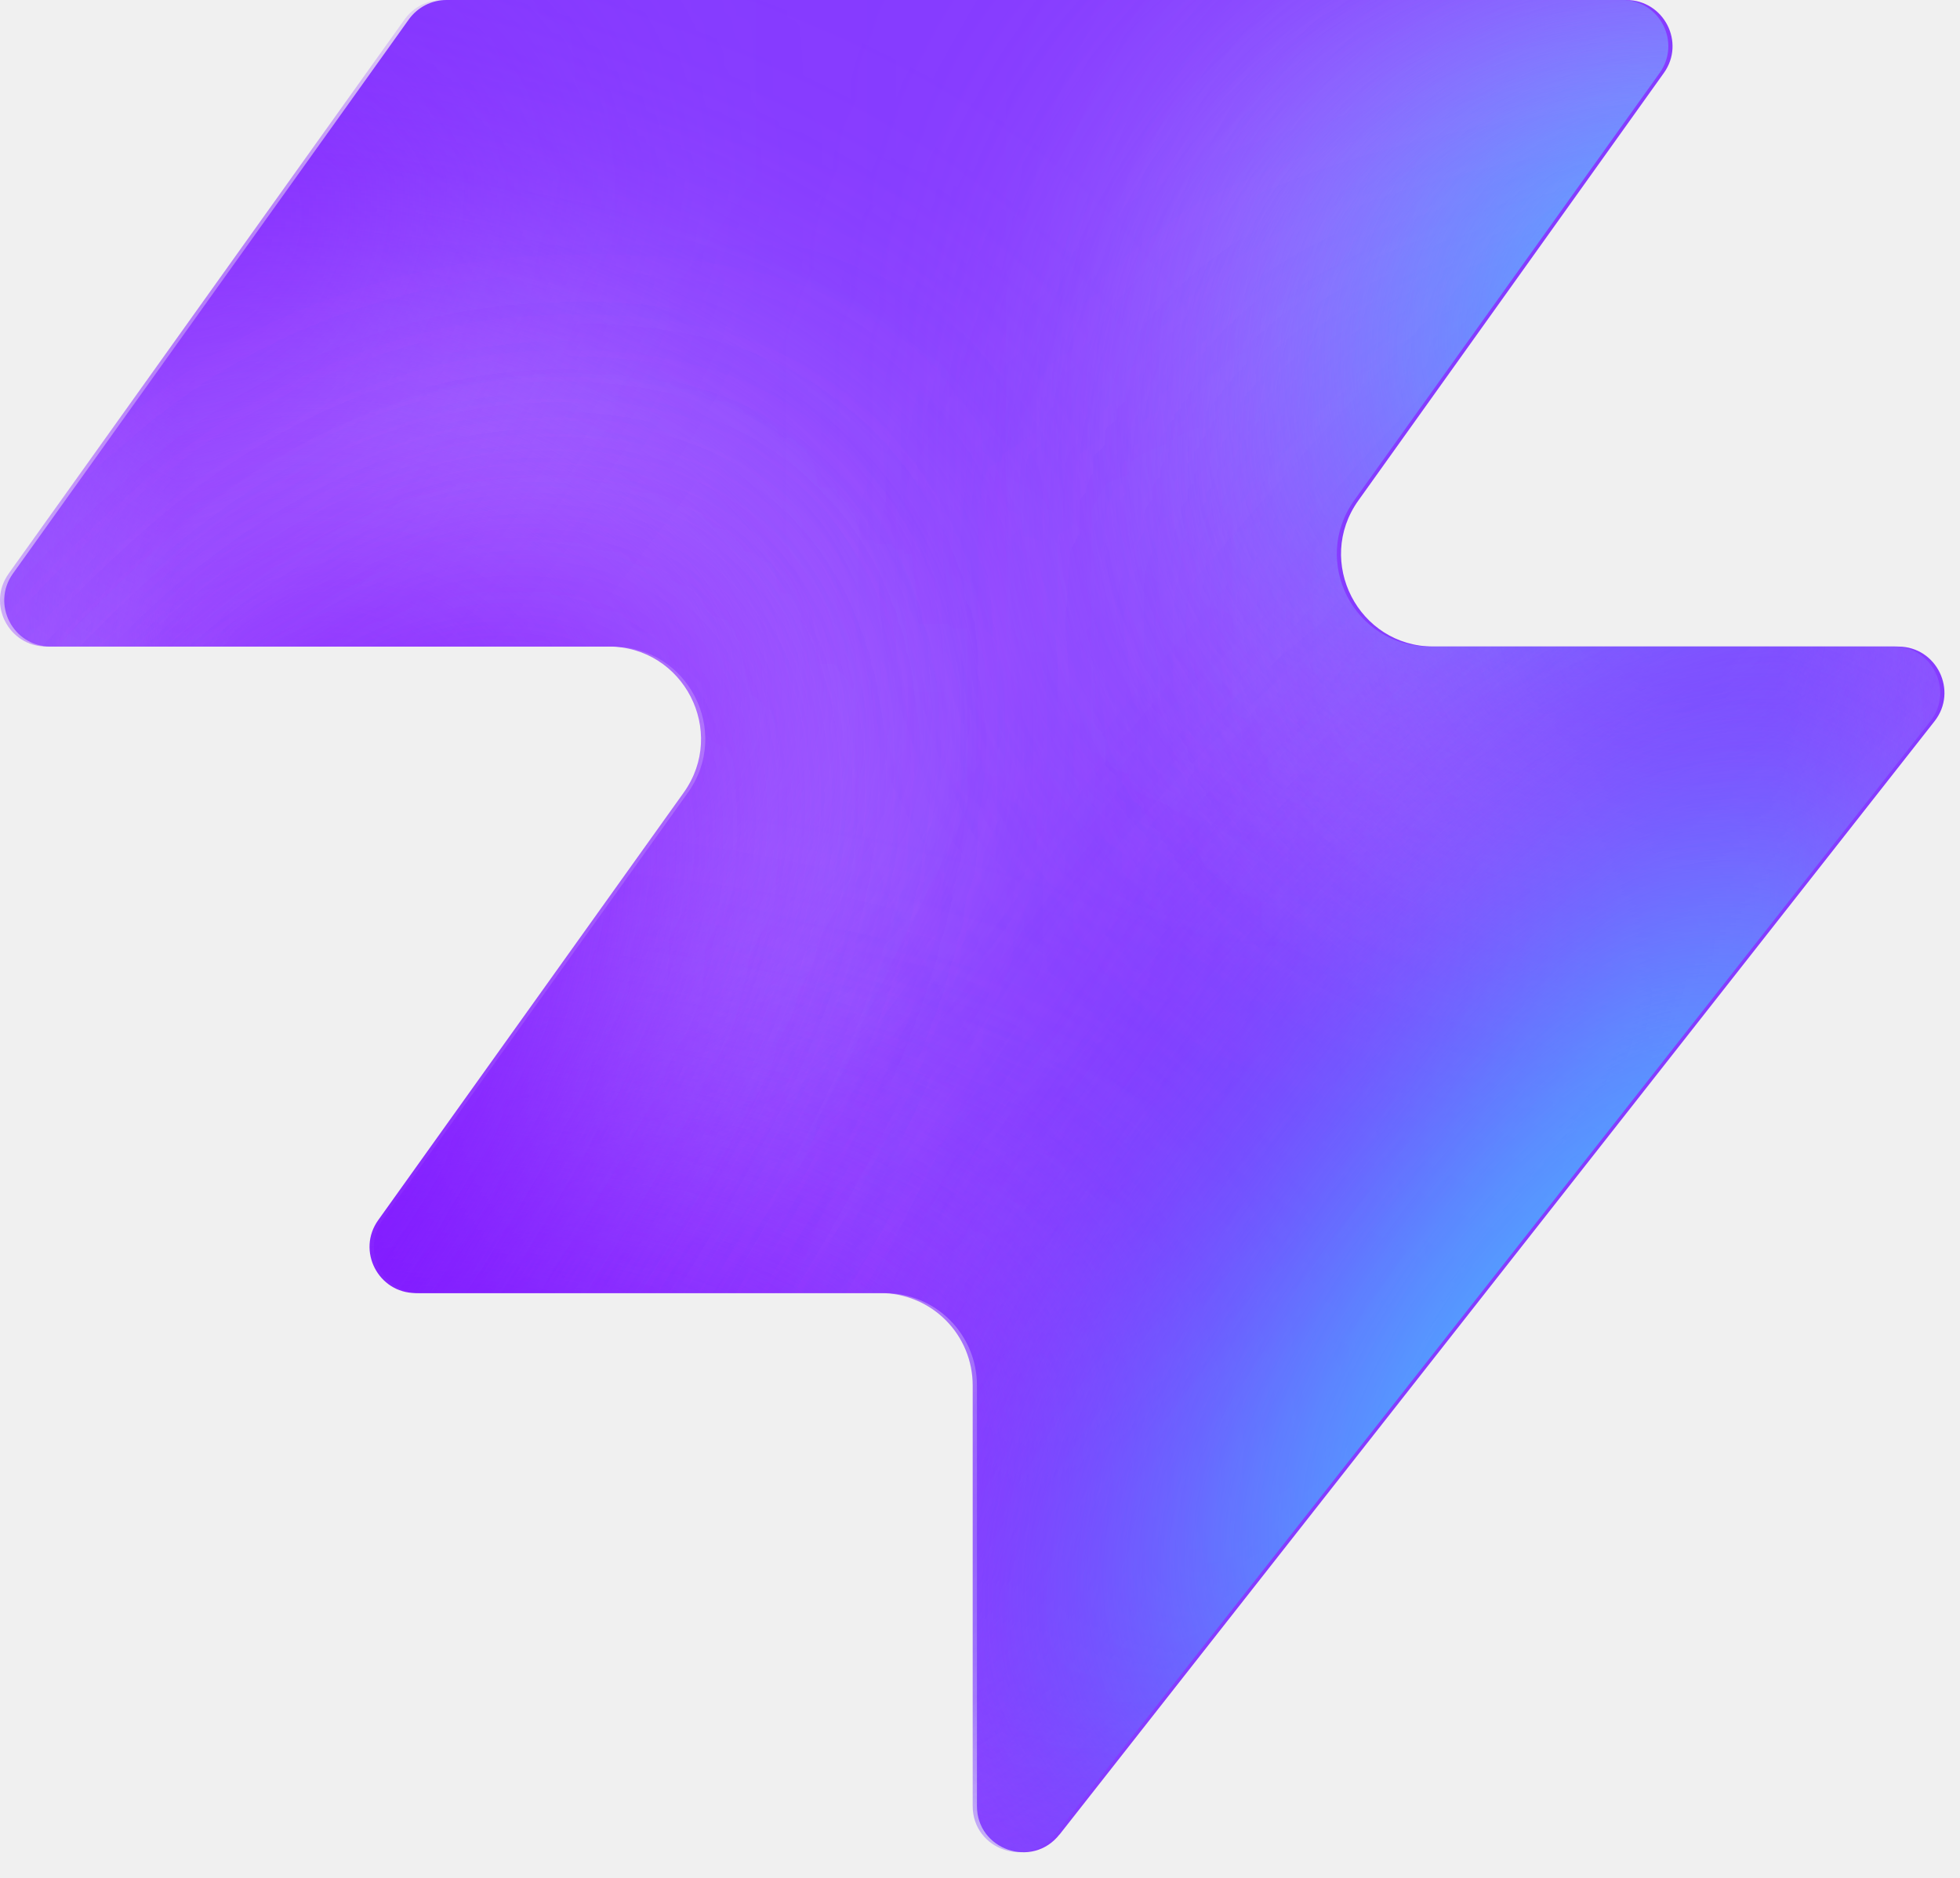
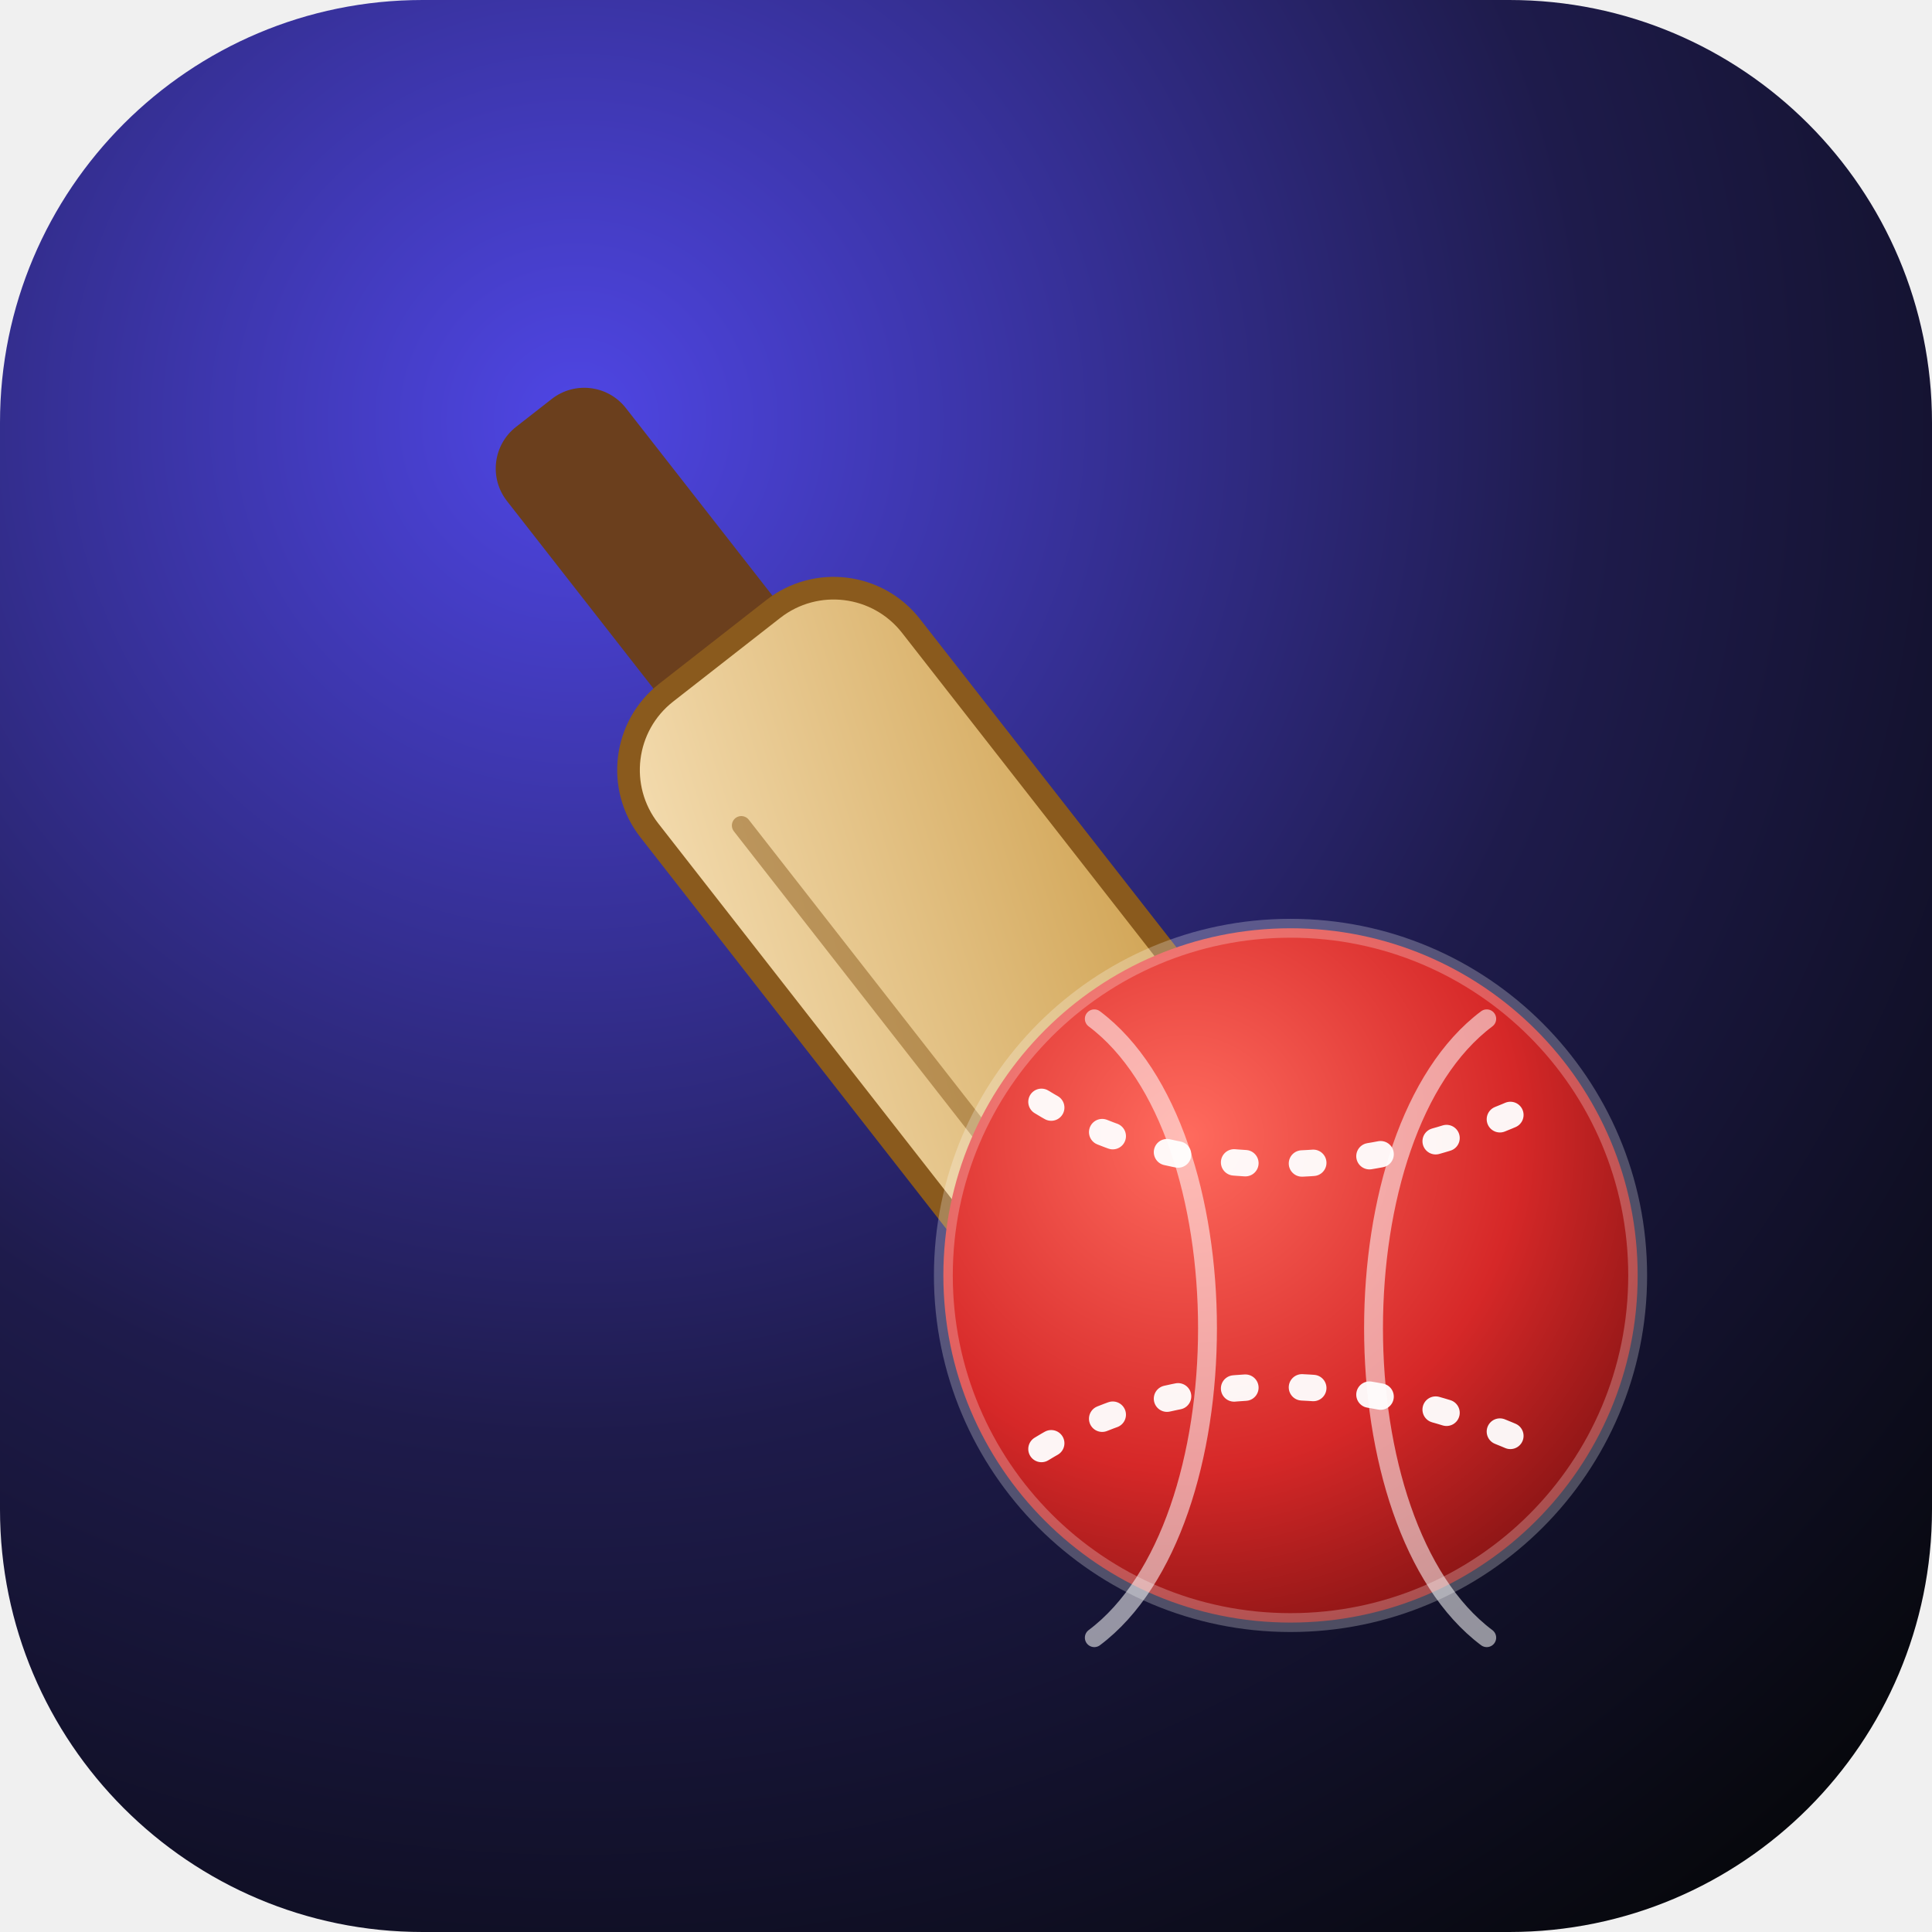
- <svg xmlns="http://www.w3.org/2000/svg" width="48" height="46" fill="none" viewBox="0 0 48 46">
-   <path fill="#863bff" d="M25.946 44.938c-.664.845-2.021.375-2.021-.698V33.937a2.26 2.26 0 0 0-2.262-2.262H10.287c-.92 0-1.456-1.04-.92-1.788l7.48-10.471c1.07-1.497 0-3.578-1.842-3.578H1.237c-.92 0-1.456-1.04-.92-1.788L10.013.474c.214-.297.556-.474.92-.474h28.894c.92 0 1.456 1.04.92 1.788l-7.48 10.471c-1.07 1.498 0 3.579 1.842 3.579h11.377c.943 0 1.473 1.088.89 1.83L25.947 44.94z" style="fill:#863bff;fill:color(display-p3 .525 .23 1);fill-opacity:1" />
-   <mask id="a" width="48" height="46" x="0" y="0" maskUnits="userSpaceOnUse" style="mask-type:alpha">
-     <path fill="#000" d="M25.842 44.938c-.664.844-2.021.375-2.021-.698V33.937a2.26 2.26 0 0 0-2.262-2.262H10.183c-.92 0-1.456-1.04-.92-1.788l7.48-10.471c1.07-1.498 0-3.579-1.842-3.579H1.133c-.92 0-1.456-1.04-.92-1.787L9.91.473c.214-.297.556-.474.92-.474h28.894c.92 0 1.456 1.04.92 1.788l-7.48 10.471c-1.07 1.498 0 3.578 1.842 3.578h11.377c.943 0 1.473 1.088.89 1.832L25.843 44.94z" style="fill:#000;fill-opacity:1" />
-   </mask>
-   <g mask="url(#a)">
-     <g filter="url(#b)">
-       <ellipse cx="5.508" cy="14.704" fill="#ede6ff" rx="5.508" ry="14.704" style="fill:#ede6ff;fill:color(display-p3 .927 .903 1);fill-opacity:1" transform="matrix(.00324 1 1 -.00324 -4.47 31.516)" />
-     </g>
-     <g filter="url(#c)">
-       <ellipse cx="10.399" cy="29.851" fill="#ede6ff" rx="10.399" ry="29.851" style="fill:#ede6ff;fill:color(display-p3 .927 .903 1);fill-opacity:1" transform="matrix(.00324 1 1 -.00324 -39.328 7.883)" />
-     </g>
-     <g filter="url(#d)">
-       <ellipse cx="5.508" cy="30.487" fill="#7e14ff" rx="5.508" ry="30.487" style="fill:#7e14ff;fill:color(display-p3 .492 .077 1);fill-opacity:1" transform="rotate(89.814 -25.913 -14.639)scale(1 -1)" />
-     </g>
-     <g filter="url(#e)">
-       <ellipse cx="5.508" cy="30.599" fill="#7e14ff" rx="5.508" ry="30.599" style="fill:#7e14ff;fill:color(display-p3 .492 .077 1);fill-opacity:1" transform="rotate(89.814 -32.644 -3.334)scale(1 -1)" />
-     </g>
-     <g filter="url(#f)">
-       <ellipse cx="5.508" cy="30.599" fill="#7e14ff" rx="5.508" ry="30.599" style="fill:#7e14ff;fill:color(display-p3 .492 .077 1);fill-opacity:1" transform="matrix(.00324 1 1 -.00324 -34.34 30.47)" />
-     </g>
-     <g filter="url(#g)">
-       <ellipse cx="14.072" cy="22.078" fill="#ede6ff" rx="14.072" ry="22.078" style="fill:#ede6ff;fill:color(display-p3 .927 .903 1);fill-opacity:1" transform="rotate(93.35 24.506 48.493)scale(-1 1)" />
-     </g>
-     <g filter="url(#h)">
-       <ellipse cx="3.47" cy="21.501" fill="#7e14ff" rx="3.47" ry="21.501" style="fill:#7e14ff;fill:color(display-p3 .492 .077 1);fill-opacity:1" transform="rotate(89.009 28.708 47.59)scale(-1 1)" />
-     </g>
-     <g filter="url(#i)">
-       <ellipse cx="3.47" cy="21.501" fill="#7e14ff" rx="3.47" ry="21.501" style="fill:#7e14ff;fill:color(display-p3 .492 .077 1);fill-opacity:1" transform="rotate(89.009 28.708 47.59)scale(-1 1)" />
-     </g>
-     <g filter="url(#j)">
-       <ellipse cx=".387" cy="8.972" fill="#7e14ff" rx="4.407" ry="29.108" style="fill:#7e14ff;fill:color(display-p3 .492 .077 1);fill-opacity:1" transform="rotate(39.51 .387 8.972)" />
-     </g>
-     <g filter="url(#k)">
-       <ellipse cx="47.523" cy="-6.092" fill="#7e14ff" rx="4.407" ry="29.108" style="fill:#7e14ff;fill:color(display-p3 .492 .077 1);fill-opacity:1" transform="rotate(37.892 47.523 -6.092)" />
-     </g>
-     <g filter="url(#l)">
-       <ellipse cx="41.412" cy="6.333" fill="#47bfff" rx="5.971" ry="9.665" style="fill:#47bfff;fill:color(display-p3 .28 .748 1);fill-opacity:1" transform="rotate(37.892 41.412 6.333)" />
-     </g>
-     <g filter="url(#m)">
-       <ellipse cx="-1.879" cy="38.332" fill="#7e14ff" rx="4.407" ry="29.108" style="fill:#7e14ff;fill:color(display-p3 .492 .077 1);fill-opacity:1" transform="rotate(37.892 -1.88 38.332)" />
-     </g>
-     <g filter="url(#n)">
-       <ellipse cx="-1.879" cy="38.332" fill="#7e14ff" rx="4.407" ry="29.108" style="fill:#7e14ff;fill:color(display-p3 .492 .077 1);fill-opacity:1" transform="rotate(37.892 -1.88 38.332)" />
-     </g>
-     <g filter="url(#o)">
-       <ellipse cx="35.651" cy="29.907" fill="#7e14ff" rx="4.407" ry="29.108" style="fill:#7e14ff;fill:color(display-p3 .492 .077 1);fill-opacity:1" transform="rotate(37.892 35.651 29.907)" />
-     </g>
-     <g filter="url(#p)">
-       <ellipse cx="38.418" cy="32.4" fill="#47bfff" rx="5.971" ry="15.297" style="fill:#47bfff;fill:color(display-p3 .28 .748 1);fill-opacity:1" transform="rotate(37.892 38.418 32.4)" />
-     </g>
+ <svg xmlns="http://www.w3.org/2000/svg" viewBox="0 0 512 512">
+   <defs>
+     <radialGradient id="bg" cx="30%" cy="22%" r="95%">
+       <stop offset="0" stop-color="#4f46e5" />
+       <stop offset="0.55" stop-color="#1e1b4b" />
+       <stop offset="1" stop-color="#07080d" />
+     </radialGradient>
+     <radialGradient id="ball" cx="35%" cy="30%" r="80%">
+       <stop offset="0" stop-color="#ff6b5e" />
+       <stop offset="0.6" stop-color="#d62828" />
+       <stop offset="1" stop-color="#7f1212" />
+     </radialGradient>
+     <linearGradient id="wood" x1="0" y1="0" x2="1" y2="1">
+       <stop offset="0" stop-color="#f5deb3" />
+       <stop offset="1" stop-color="#c8963e" />
+     </linearGradient>
+   </defs>
+   <rect width="512" height="512" rx="112" fill="url(#bg)" />
+   <g transform="rotate(-38 256 256)">
+     <rect x="236" y="70" width="40" height="92" rx="14" fill="#6b3f1d" />
+     <rect x="212" y="150" width="88" height="236" rx="26" fill="url(#wood)" stroke="#8a5a1d" stroke-width="6" />
+     <path d="M232 190v150" stroke="#8a5a1d" stroke-opacity=".5" stroke-width="5" stroke-linecap="round" />
  </g>
-   <defs>
-     <filter id="b" width="60.045" height="41.654" x="-19.77" y="16.149" color-interpolation-filters="sRGB" filterUnits="userSpaceOnUse">
-       <feFlood flood-opacity="0" result="BackgroundImageFix" />
-       <feBlend in="SourceGraphic" in2="BackgroundImageFix" result="shape" />
-       <feGaussianBlur result="effect1_foregroundBlur_2002_17158" stdDeviation="7.659" />
-     </filter>
-     <filter id="c" width="90.34" height="51.437" x="-54.613" y="-7.533" color-interpolation-filters="sRGB" filterUnits="userSpaceOnUse">
-       <feFlood flood-opacity="0" result="BackgroundImageFix" />
-       <feBlend in="SourceGraphic" in2="BackgroundImageFix" result="shape" />
-       <feGaussianBlur result="effect1_foregroundBlur_2002_17158" stdDeviation="7.659" />
-     </filter>
-     <filter id="d" width="79.355" height="29.4" x="-49.64" y="2.03" color-interpolation-filters="sRGB" filterUnits="userSpaceOnUse">
-       <feFlood flood-opacity="0" result="BackgroundImageFix" />
-       <feBlend in="SourceGraphic" in2="BackgroundImageFix" result="shape" />
-       <feGaussianBlur result="effect1_foregroundBlur_2002_17158" stdDeviation="4.596" />
-     </filter>
-     <filter id="e" width="79.579" height="29.4" x="-45.045" y="20.029" color-interpolation-filters="sRGB" filterUnits="userSpaceOnUse">
-       <feFlood flood-opacity="0" result="BackgroundImageFix" />
-       <feBlend in="SourceGraphic" in2="BackgroundImageFix" result="shape" />
-       <feGaussianBlur result="effect1_foregroundBlur_2002_17158" stdDeviation="4.596" />
-     </filter>
-     <filter id="f" width="79.579" height="29.4" x="-43.513" y="21.178" color-interpolation-filters="sRGB" filterUnits="userSpaceOnUse">
-       <feFlood flood-opacity="0" result="BackgroundImageFix" />
-       <feBlend in="SourceGraphic" in2="BackgroundImageFix" result="shape" />
-       <feGaussianBlur result="effect1_foregroundBlur_2002_17158" stdDeviation="4.596" />
-     </filter>
-     <filter id="g" width="74.749" height="58.852" x="15.756" y="-17.901" color-interpolation-filters="sRGB" filterUnits="userSpaceOnUse">
-       <feFlood flood-opacity="0" result="BackgroundImageFix" />
-       <feBlend in="SourceGraphic" in2="BackgroundImageFix" result="shape" />
-       <feGaussianBlur result="effect1_foregroundBlur_2002_17158" stdDeviation="7.659" />
-     </filter>
-     <filter id="h" width="61.377" height="25.362" x="23.548" y="2.284" color-interpolation-filters="sRGB" filterUnits="userSpaceOnUse">
-       <feFlood flood-opacity="0" result="BackgroundImageFix" />
-       <feBlend in="SourceGraphic" in2="BackgroundImageFix" result="shape" />
-       <feGaussianBlur result="effect1_foregroundBlur_2002_17158" stdDeviation="4.596" />
-     </filter>
-     <filter id="i" width="61.377" height="25.362" x="23.548" y="2.284" color-interpolation-filters="sRGB" filterUnits="userSpaceOnUse">
-       <feFlood flood-opacity="0" result="BackgroundImageFix" />
-       <feBlend in="SourceGraphic" in2="BackgroundImageFix" result="shape" />
-       <feGaussianBlur result="effect1_foregroundBlur_2002_17158" stdDeviation="4.596" />
-     </filter>
-     <filter id="j" width="56.045" height="63.649" x="-27.636" y="-22.853" color-interpolation-filters="sRGB" filterUnits="userSpaceOnUse">
-       <feFlood flood-opacity="0" result="BackgroundImageFix" />
-       <feBlend in="SourceGraphic" in2="BackgroundImageFix" result="shape" />
-       <feGaussianBlur result="effect1_foregroundBlur_2002_17158" stdDeviation="4.596" />
-     </filter>
-     <filter id="k" width="54.814" height="64.646" x="20.116" y="-38.415" color-interpolation-filters="sRGB" filterUnits="userSpaceOnUse">
-       <feFlood flood-opacity="0" result="BackgroundImageFix" />
-       <feBlend in="SourceGraphic" in2="BackgroundImageFix" result="shape" />
-       <feGaussianBlur result="effect1_foregroundBlur_2002_17158" stdDeviation="4.596" />
-     </filter>
-     <filter id="l" width="33.541" height="35.313" x="24.641" y="-11.323" color-interpolation-filters="sRGB" filterUnits="userSpaceOnUse">
-       <feFlood flood-opacity="0" result="BackgroundImageFix" />
-       <feBlend in="SourceGraphic" in2="BackgroundImageFix" result="shape" />
-       <feGaussianBlur result="effect1_foregroundBlur_2002_17158" stdDeviation="4.596" />
-     </filter>
-     <filter id="m" width="54.814" height="64.646" x="-29.286" y="6.009" color-interpolation-filters="sRGB" filterUnits="userSpaceOnUse">
-       <feFlood flood-opacity="0" result="BackgroundImageFix" />
-       <feBlend in="SourceGraphic" in2="BackgroundImageFix" result="shape" />
-       <feGaussianBlur result="effect1_foregroundBlur_2002_17158" stdDeviation="4.596" />
-     </filter>
-     <filter id="n" width="54.814" height="64.646" x="-29.286" y="6.009" color-interpolation-filters="sRGB" filterUnits="userSpaceOnUse">
-       <feFlood flood-opacity="0" result="BackgroundImageFix" />
-       <feBlend in="SourceGraphic" in2="BackgroundImageFix" result="shape" />
-       <feGaussianBlur result="effect1_foregroundBlur_2002_17158" stdDeviation="4.596" />
-     </filter>
-     <filter id="o" width="54.814" height="64.646" x="8.244" y="-2.416" color-interpolation-filters="sRGB" filterUnits="userSpaceOnUse">
-       <feFlood flood-opacity="0" result="BackgroundImageFix" />
-       <feBlend in="SourceGraphic" in2="BackgroundImageFix" result="shape" />
-       <feGaussianBlur result="effect1_foregroundBlur_2002_17158" stdDeviation="4.596" />
-     </filter>
-     <filter id="p" width="39.409" height="43.623" x="18.713" y="10.588" color-interpolation-filters="sRGB" filterUnits="userSpaceOnUse">
-       <feFlood flood-opacity="0" result="BackgroundImageFix" />
-       <feBlend in="SourceGraphic" in2="BackgroundImageFix" result="shape" />
-       <feGaussianBlur result="effect1_foregroundBlur_2002_17158" stdDeviation="4.596" />
-     </filter>
-   </defs>
+   <circle cx="342" cy="338" r="92" fill="url(#ball)" stroke="#fff" stroke-opacity=".25" stroke-width="5" />
+   <path d="M276 292c36 22 86 22 132 0M276 384c36-22 86-22 132 0" fill="none" stroke="#fff" stroke-width="7" stroke-linecap="round" stroke-dasharray="3 15" stroke-opacity=".95" />
+   <path d="M290 270c40 30 40 134 0 164M394 270c-40 30-40 134 0 164" fill="none" stroke="#fff" stroke-opacity=".55" stroke-width="5" stroke-linecap="round" />
</svg>
